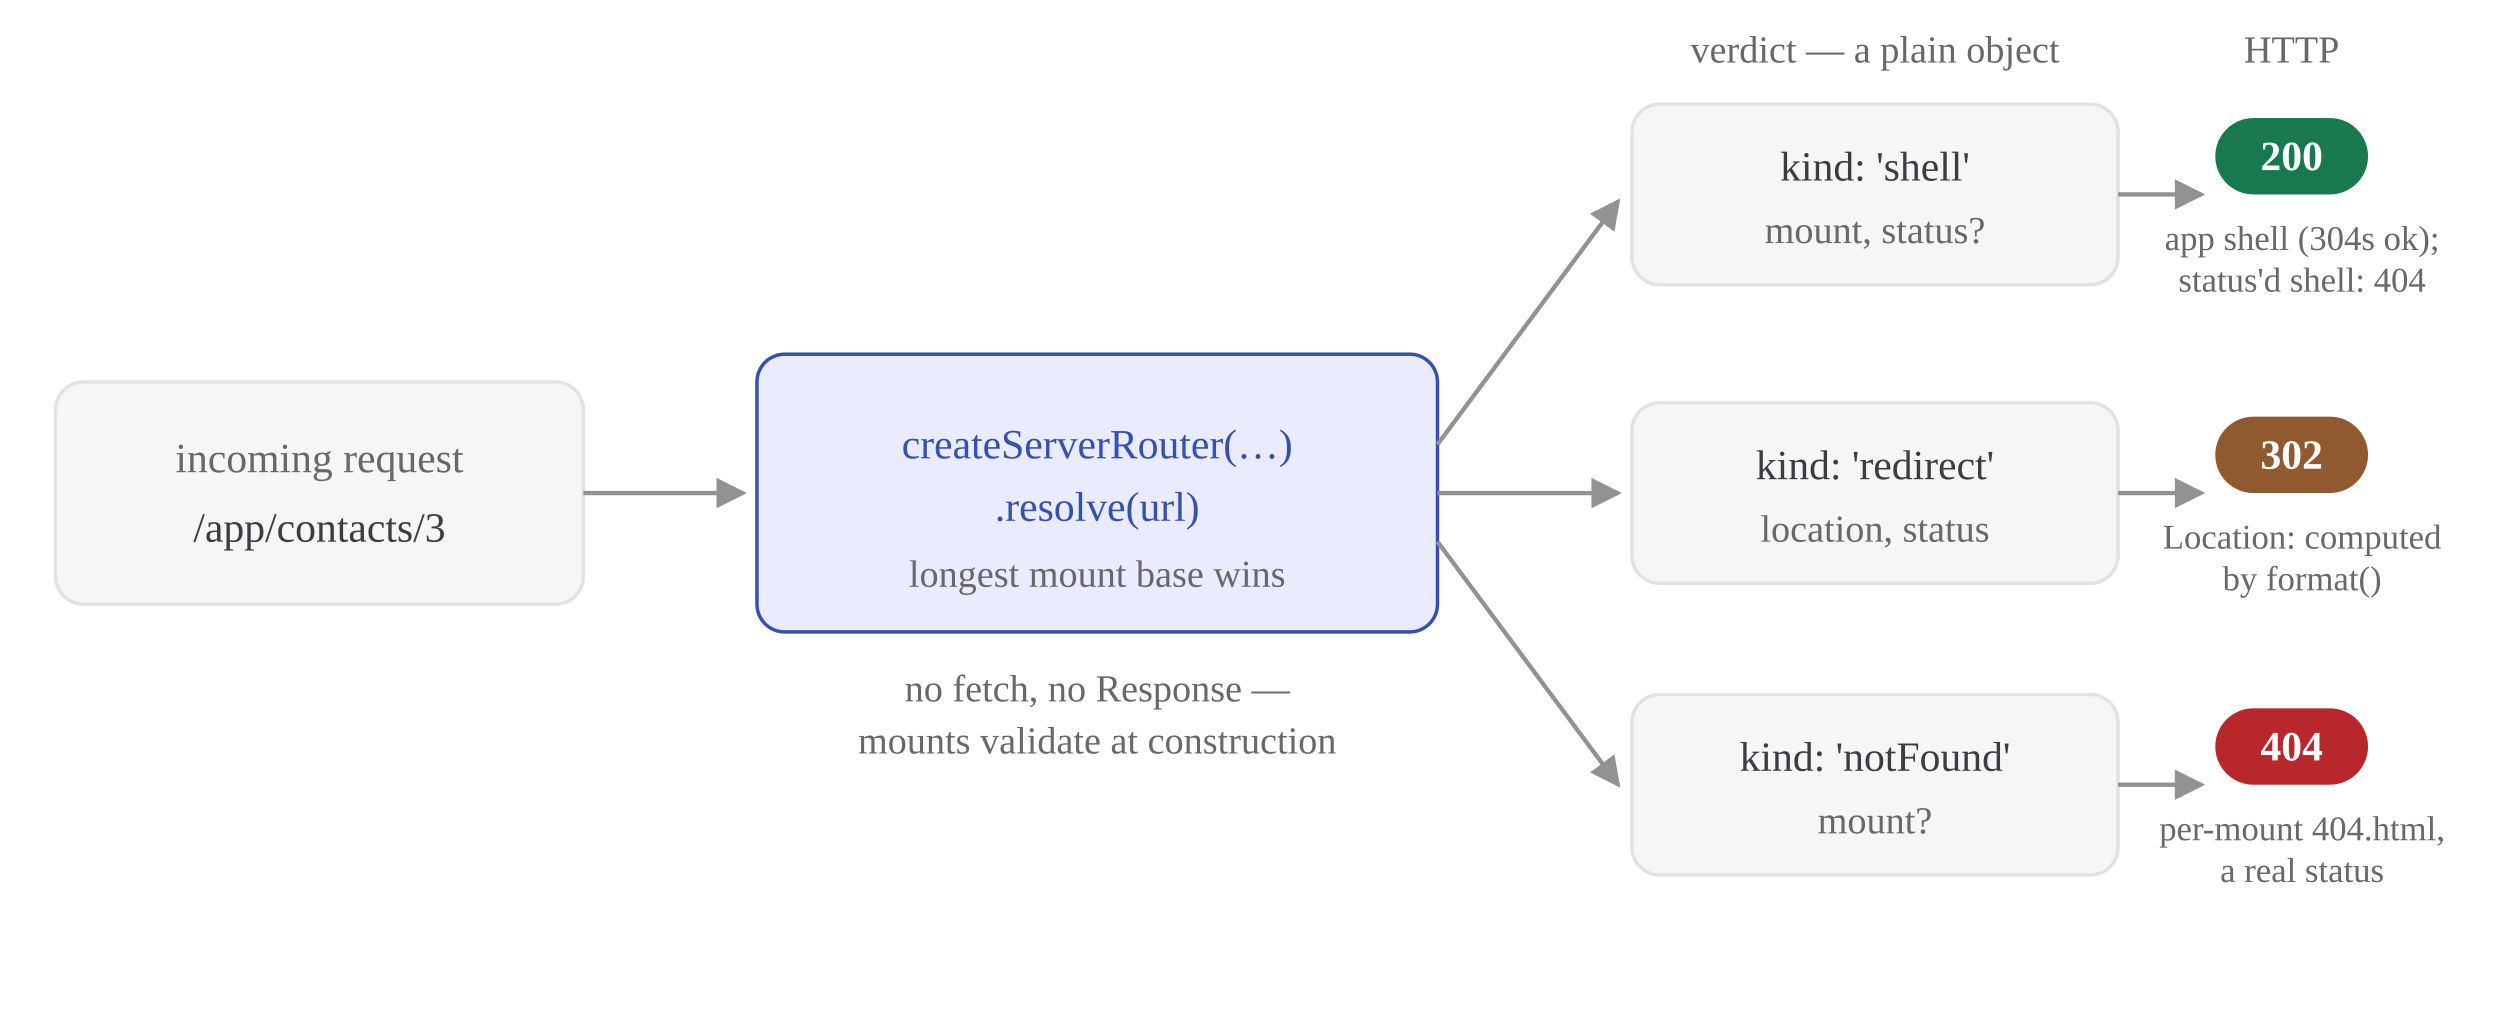
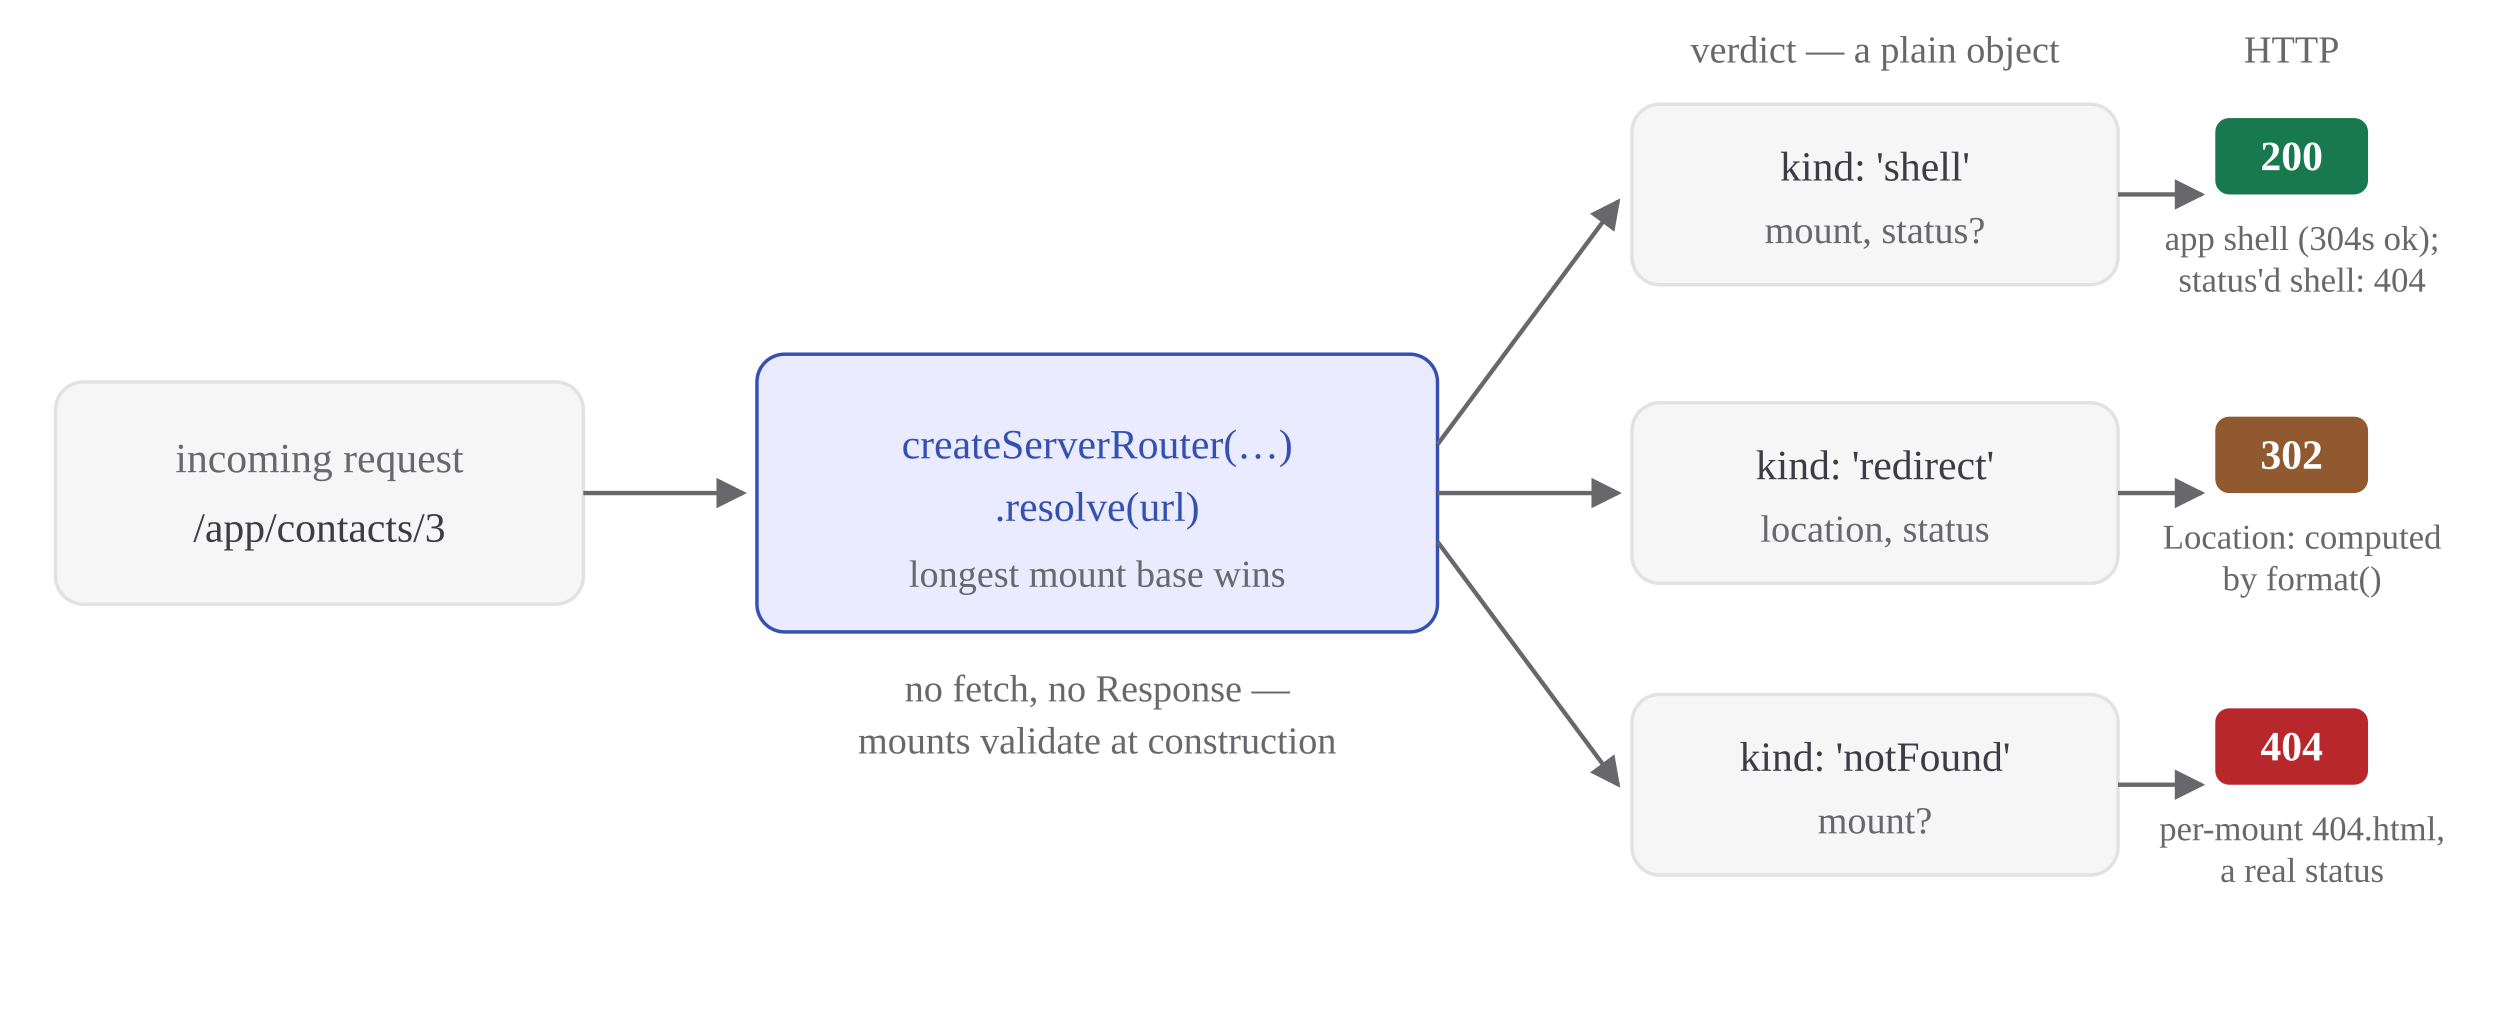
<svg xmlns="http://www.w3.org/2000/svg" viewBox="0 0 720 292" width="100%" style="max-width: 720px" role="img" aria-label="Verdict flow: an incoming request pathname goes through createServerRouter's resolve, which returns one of three verdicts - shell, redirect, or notFound - and the worker turns each into HTTP: 200, 302, or 404">
  <style>
    @media (prefers-color-scheme: dark) {
      svg:root {
        color-scheme: dark;
        --vp-c-bg-soft: #202127;
        --vp-c-divider: #2e2e32;
        --vp-c-text-1: #dfdfd6;
        --vp-c-text-2: #98989f;
-         --vp-c-text-3: #6a6a71;
        --vp-c-brand-1: #a8b1ff;
        --vp-c-brand-soft: rgba(100, 108, 255, 0.16);
        --status-ok: #3dd68c;
+         --status-ok-ink: #000000;
        --status-redirect: #f9b44e;
+         --status-redirect-ink: #000000;
        --status-not-found: #f66f81;
-         --status-ok-ink: #000000;
-         --status-redirect-ink: #000000;
        --status-not-found-ink: #000000;
      }
    }
  </style>
  <defs>
    <marker id="arr-verdict" viewBox="0 0 8 8" refX="7" refY="4" markerWidth="7" markerHeight="7" orient="auto-start-reverse">
-       <path d="M0 0L8 4L0 8z" fill="var(--vp-c-text-3, #929295)" />
+       <path d="M0 0L8 4L0 8z" fill="var(--vp-c-text-2, #67676c)" />
    </marker>
  </defs>
  <g font-family="var(--vp-font-family-base, ui-sans-serif, system-ui, sans-serif)">
    <text x="540" y="18" font-size="11" fill="var(--vp-c-text-2, #67676c)" text-anchor="middle">verdict — a plain object</text>
    <text x="660" y="18" font-size="11" fill="var(--vp-c-text-2, #67676c)" text-anchor="middle">HTTP</text>
    <rect x="16" y="110" width="152" height="64" rx="8" fill="var(--vp-c-bg-soft, #f6f6f7)" stroke="var(--vp-c-divider, #e2e2e3)" />
    <text x="92" y="136" font-size="12" fill="var(--vp-c-text-2, #67676c)" text-anchor="middle">incoming request</text>
    <text x="92" y="156" font-size="12" font-family="var(--vp-font-family-mono, ui-monospace, monospace)" fill="var(--vp-c-text-1, #3c3c43)" text-anchor="middle">/app/contacts/3</text>
-     <line x1="168" y1="142" x2="214" y2="142" stroke="var(--vp-c-text-3, #929295)" stroke-width="1.25" marker-end="url(#arr-verdict)" />
+     <line x1="168" y1="142" x2="214" y2="142" stroke="var(--vp-c-text-2, #67676c)" stroke-width="1.25" marker-end="url(#arr-verdict)" />
    <rect x="218" y="102" width="196" height="80" rx="8" fill="var(--vp-c-brand-soft, rgba(100,108,255,0.14))" stroke="var(--vp-c-brand-1, #3451b2)" />
    <text x="316" y="132" font-size="12" font-family="var(--vp-font-family-mono, ui-monospace, monospace)" fill="var(--vp-c-brand-1, #3451b2)" text-anchor="middle">createServerRouter(…)</text>
    <text x="316" y="150" font-size="12" font-family="var(--vp-font-family-mono, ui-monospace, monospace)" fill="var(--vp-c-brand-1, #3451b2)" text-anchor="middle">.resolve(url)</text>
    <text x="316" y="169" font-size="11" fill="var(--vp-c-text-2, #67676c)" text-anchor="middle">longest mount base wins</text>
    <text x="316" y="202" font-size="11" fill="var(--vp-c-text-2, #67676c)" text-anchor="middle">no fetch, no Response —</text>
    <text x="316" y="217" font-size="11" fill="var(--vp-c-text-2, #67676c)" text-anchor="middle">mounts validate at construction</text>
-     <line x1="414" y1="128" x2="466" y2="58" stroke="var(--vp-c-text-3, #929295)" stroke-width="1.25" marker-end="url(#arr-verdict)" />
-     <line x1="414" y1="142" x2="466" y2="142" stroke="var(--vp-c-text-3, #929295)" stroke-width="1.25" marker-end="url(#arr-verdict)" />
-     <line x1="414" y1="156" x2="466" y2="226" stroke="var(--vp-c-text-3, #929295)" stroke-width="1.25" marker-end="url(#arr-verdict)" />
+     <line x1="414" y1="128" x2="466" y2="58" stroke="var(--vp-c-text-2, #67676c)" stroke-width="1.25" marker-end="url(#arr-verdict)" />
+     <line x1="414" y1="142" x2="466" y2="142" stroke="var(--vp-c-text-2, #67676c)" stroke-width="1.25" marker-end="url(#arr-verdict)" />
+     <line x1="414" y1="156" x2="466" y2="226" stroke="var(--vp-c-text-2, #67676c)" stroke-width="1.25" marker-end="url(#arr-verdict)" />
    <rect x="470" y="30" width="140" height="52" rx="8" fill="var(--vp-c-bg-soft, #f6f6f7)" stroke="var(--vp-c-divider, #e2e2e3)" />
    <text x="540" y="52" font-size="12" font-family="var(--vp-font-family-mono, ui-monospace, monospace)" fill="var(--vp-c-text-1, #3c3c43)" text-anchor="middle">kind: 'shell'</text>
    <text x="540" y="70" font-size="11" fill="var(--vp-c-text-2, #67676c)" text-anchor="middle">mount, status?</text>
    <rect x="470" y="116" width="140" height="52" rx="8" fill="var(--vp-c-bg-soft, #f6f6f7)" stroke="var(--vp-c-divider, #e2e2e3)" />
    <text x="540" y="138" font-size="12" font-family="var(--vp-font-family-mono, ui-monospace, monospace)" fill="var(--vp-c-text-1, #3c3c43)" text-anchor="middle">kind: 'redirect'</text>
    <text x="540" y="156" font-size="11" fill="var(--vp-c-text-2, #67676c)" text-anchor="middle">location, status</text>
    <rect x="470" y="200" width="140" height="52" rx="8" fill="var(--vp-c-bg-soft, #f6f6f7)" stroke="var(--vp-c-divider, #e2e2e3)" />
    <text x="540" y="222" font-size="12" font-family="var(--vp-font-family-mono, ui-monospace, monospace)" fill="var(--vp-c-text-1, #3c3c43)" text-anchor="middle">kind: 'notFound'</text>
    <text x="540" y="240" font-size="11" fill="var(--vp-c-text-2, #67676c)" text-anchor="middle">mount?</text>
-     <line x1="610" y1="56" x2="634" y2="56" stroke="var(--vp-c-text-3, #929295)" stroke-width="1.25" marker-end="url(#arr-verdict)" />
-     <line x1="610" y1="142" x2="634" y2="142" stroke="var(--vp-c-text-3, #929295)" stroke-width="1.25" marker-end="url(#arr-verdict)" />
-     <line x1="610" y1="226" x2="634" y2="226" stroke="var(--vp-c-text-3, #929295)" stroke-width="1.25" marker-end="url(#arr-verdict)" />
-     <rect x="638" y="34" width="44" height="22" rx="11" fill="var(--status-ok, #18794e)" />
+     <line x1="610" y1="56" x2="634" y2="56" stroke="var(--vp-c-text-2, #67676c)" stroke-width="1.25" marker-end="url(#arr-verdict)" />
+     <line x1="610" y1="142" x2="634" y2="142" stroke="var(--vp-c-text-2, #67676c)" stroke-width="1.25" marker-end="url(#arr-verdict)" />
+     <line x1="610" y1="226" x2="634" y2="226" stroke="var(--vp-c-text-2, #67676c)" stroke-width="1.25" marker-end="url(#arr-verdict)" />
+     <rect x="638" y="34" width="44" height="22" rx="4" fill="var(--status-ok, #18794e)" />
    <text x="660" y="49" font-size="12" font-weight="600" fill="var(--status-ok-ink, #ffffff)" text-anchor="middle">200</text>
    <text x="663" y="72" font-size="10" fill="var(--vp-c-text-2, #67676c)" text-anchor="middle">app shell (304s ok);</text>
    <text x="663" y="84" font-size="10" fill="var(--vp-c-text-2, #67676c)" text-anchor="middle">status'd shell: 404</text>
-     <rect x="638" y="120" width="44" height="22" rx="11" fill="var(--status-redirect, #915930)" />
+     <rect x="638" y="120" width="44" height="22" rx="4" fill="var(--status-redirect, #915930)" />
    <text x="660" y="135" font-size="12" font-weight="600" fill="var(--status-redirect-ink, #ffffff)" text-anchor="middle">302</text>
    <text x="663" y="158" font-size="10" fill="var(--vp-c-text-2, #67676c)" text-anchor="middle">Location: computed</text>
    <text x="663" y="170" font-size="10" fill="var(--vp-c-text-2, #67676c)" text-anchor="middle">by format()</text>
-     <rect x="638" y="204" width="44" height="22" rx="11" fill="var(--status-not-found, #b8272c)" />
+     <rect x="638" y="204" width="44" height="22" rx="4" fill="var(--status-not-found, #b8272c)" />
    <text x="660" y="219" font-size="12" font-weight="600" fill="var(--status-not-found-ink, #ffffff)" text-anchor="middle">404</text>
    <text x="663" y="242" font-size="10" fill="var(--vp-c-text-2, #67676c)" text-anchor="middle">per-mount 404.html,</text>
    <text x="663" y="254" font-size="10" fill="var(--vp-c-text-2, #67676c)" text-anchor="middle">a real status</text>
  </g>
</svg>
